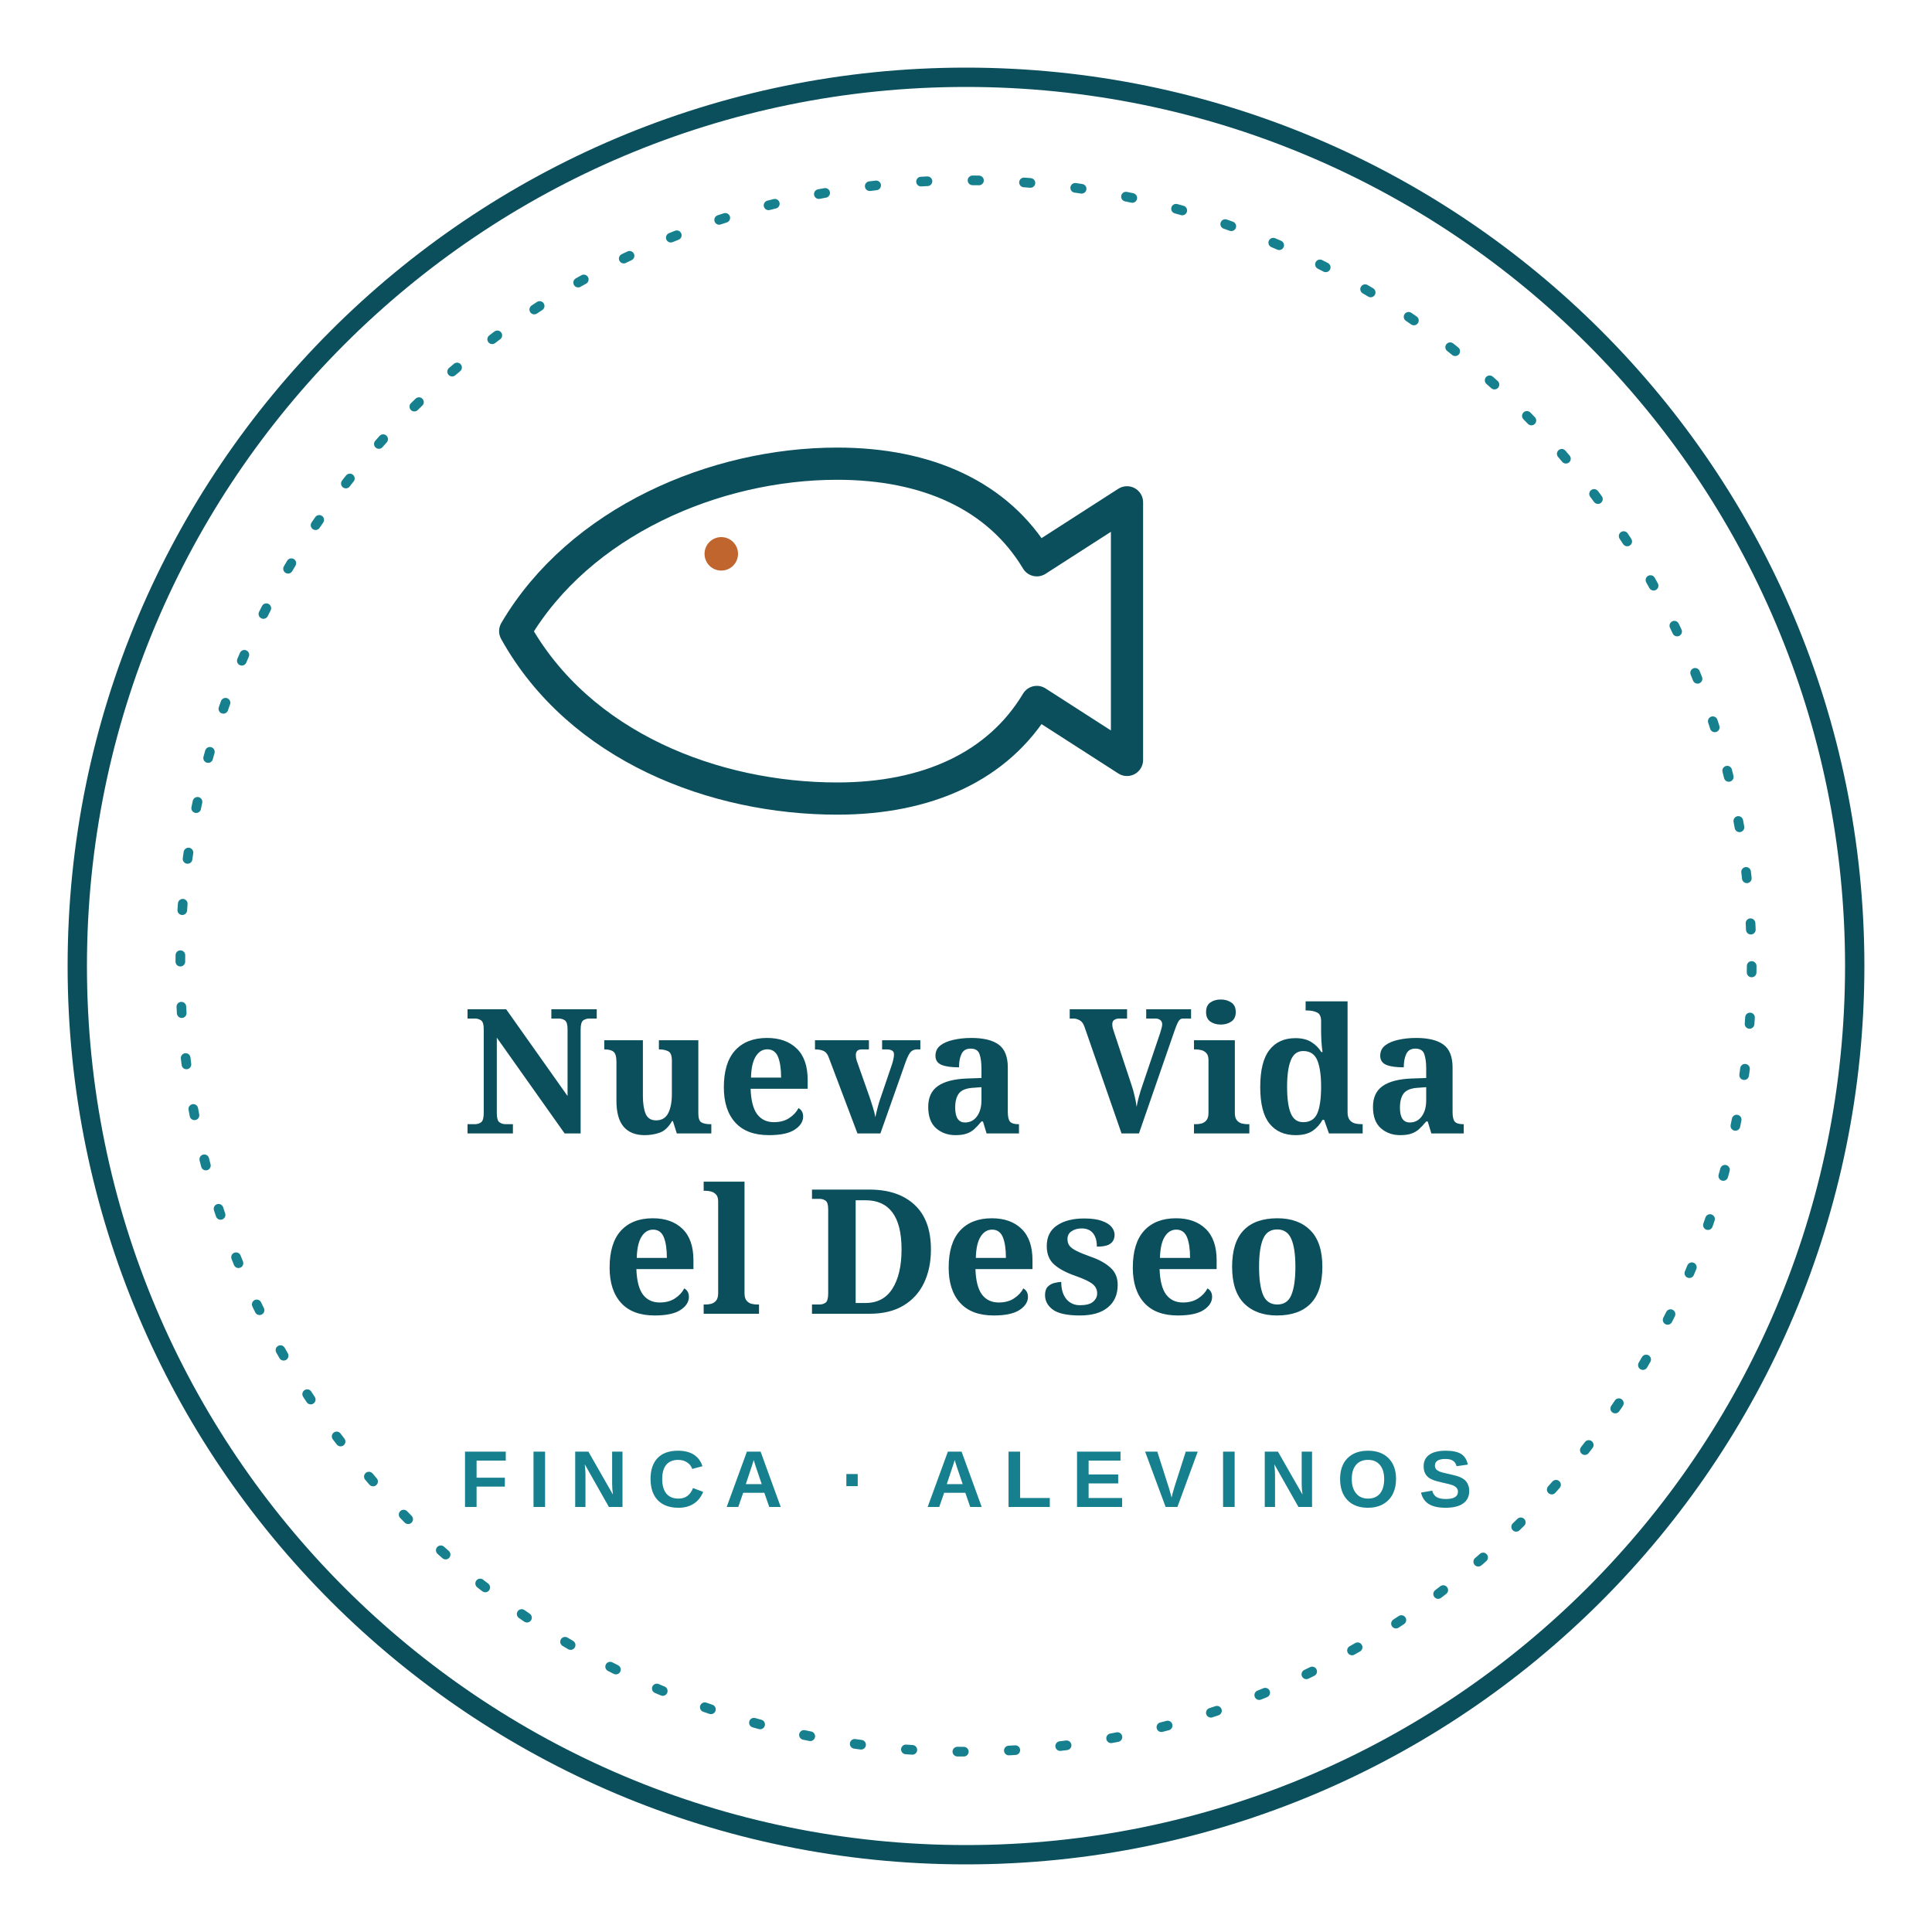
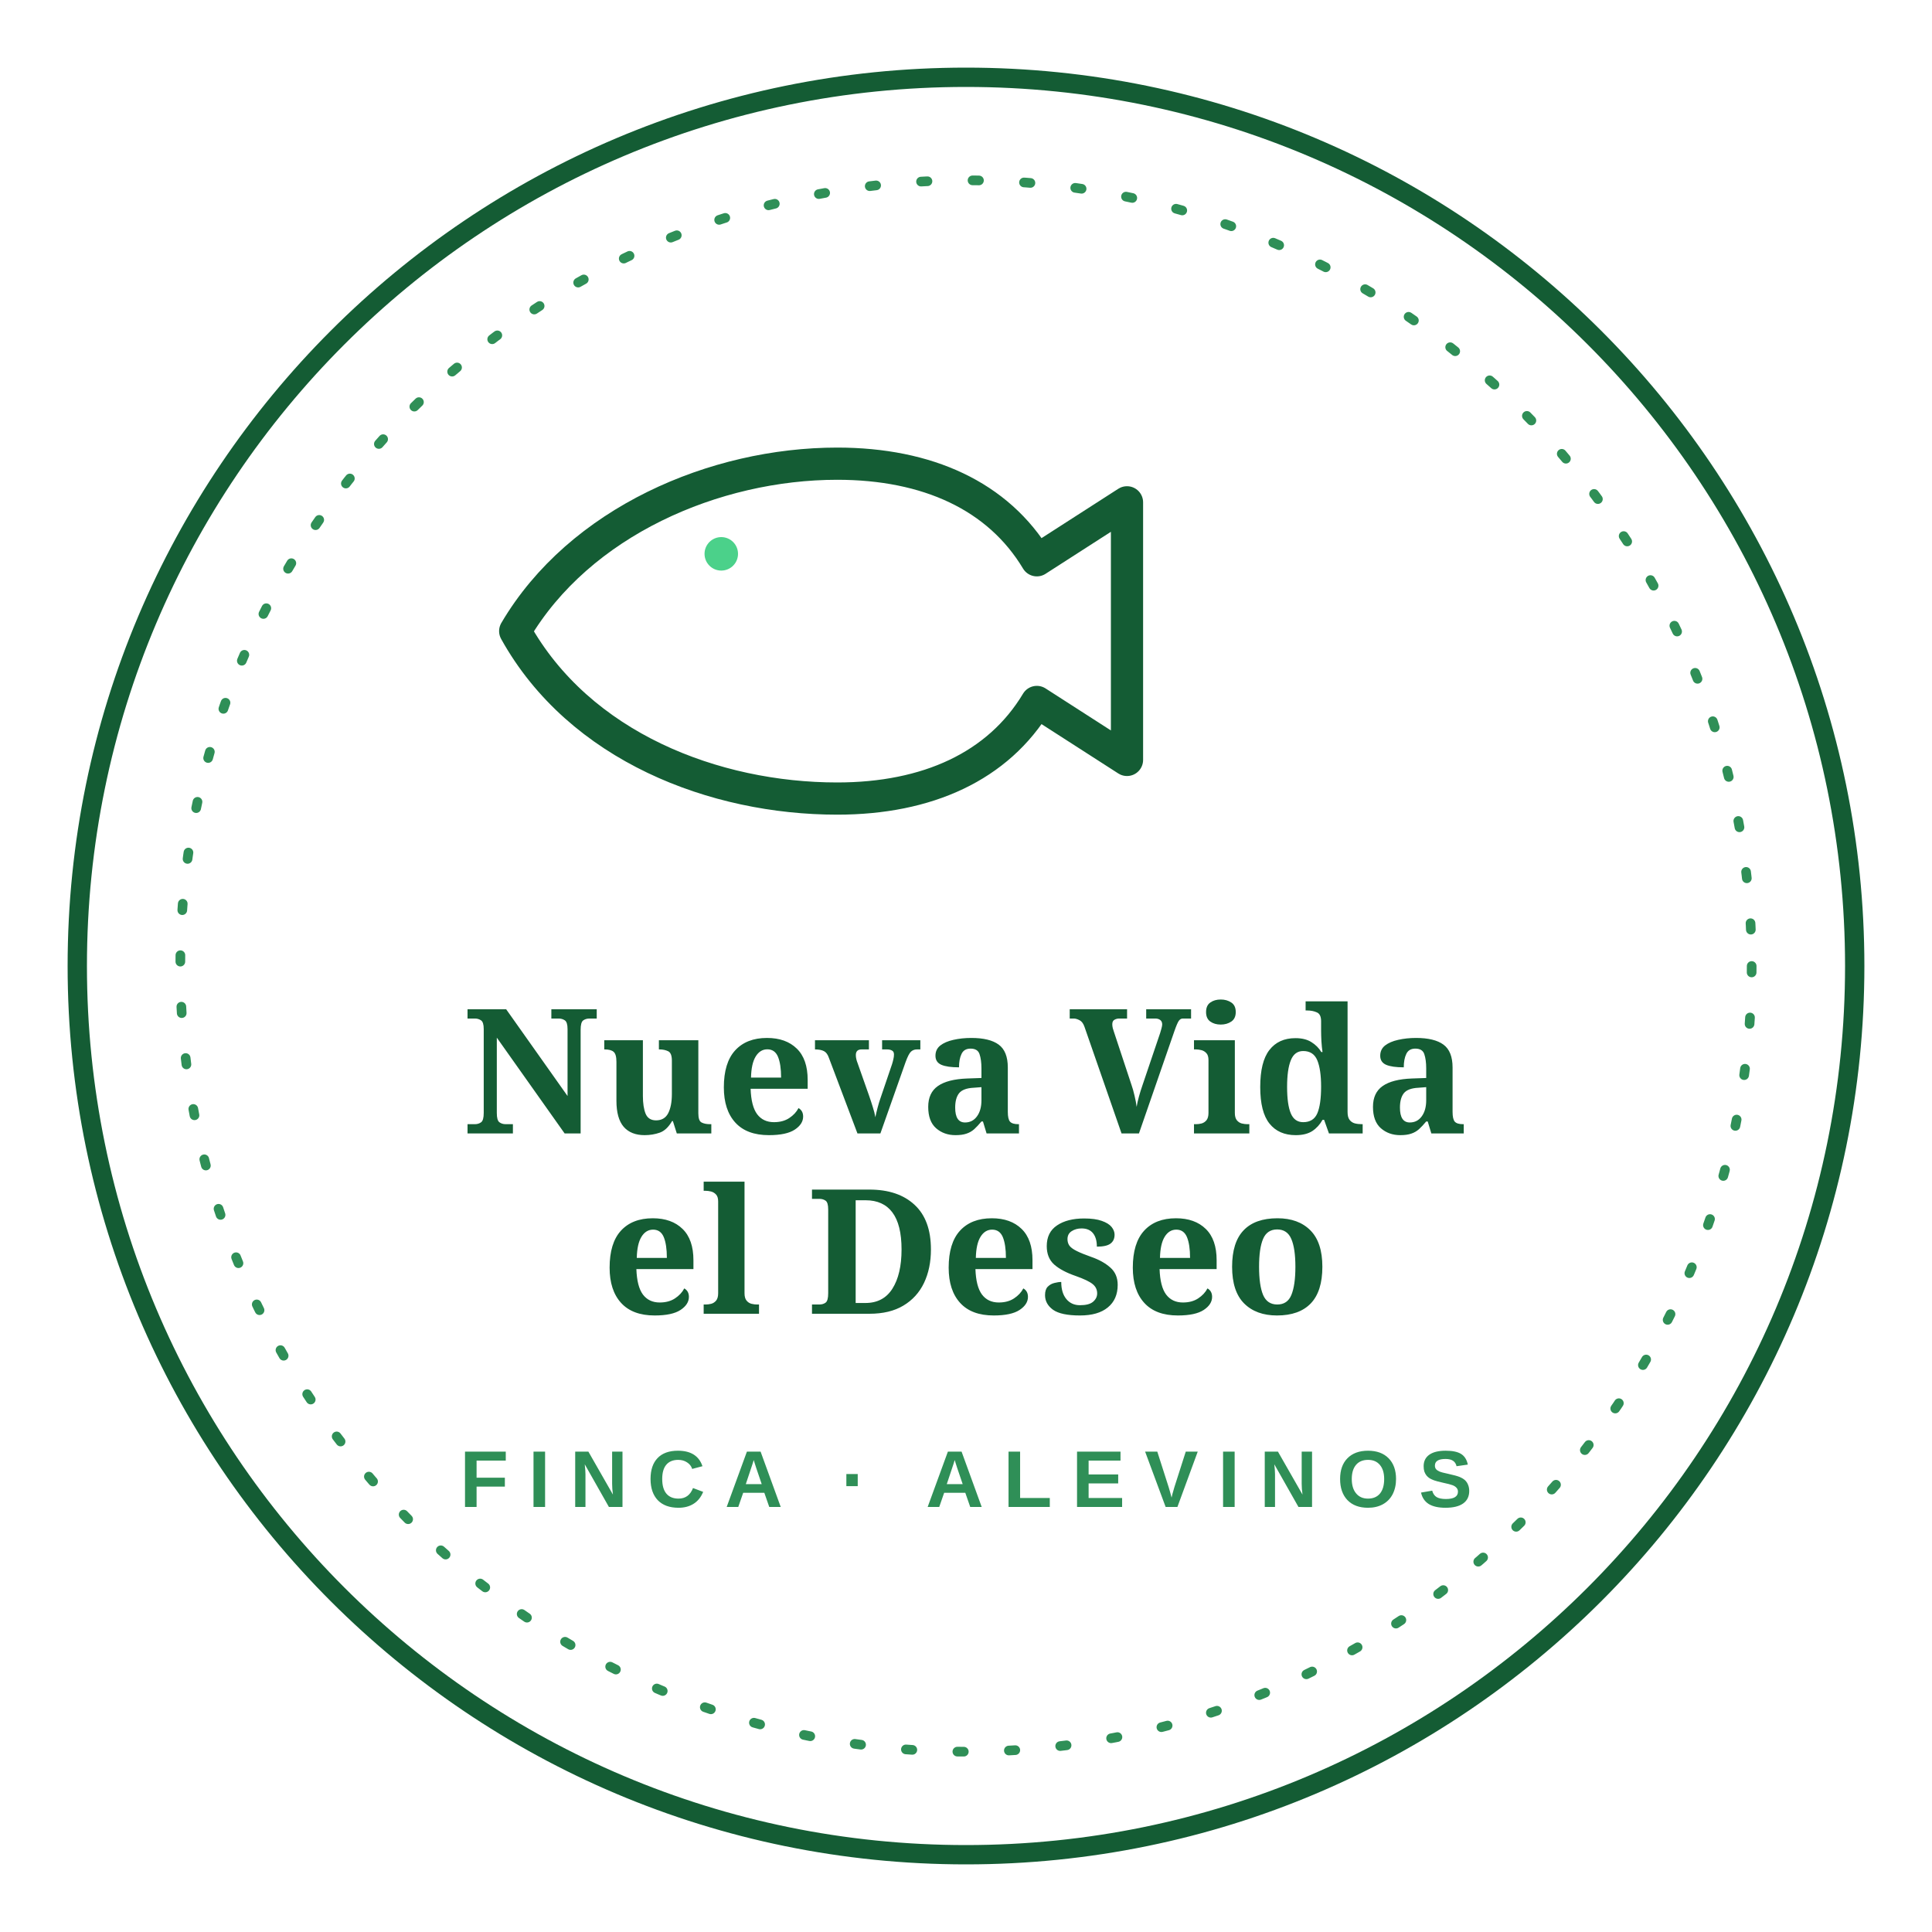
<svg xmlns="http://www.w3.org/2000/svg" viewBox="0 0 300 300">
-   <circle cx="150" cy="150" r="138" fill="none" stroke="#0B4F5C" stroke-width="3" />
-   <circle cx="150" cy="150" r="122" fill="none" stroke="#17808E" stroke-width="1.5" stroke-dasharray="1 7" stroke-linecap="round" />
-   <g fill="none" stroke="#0B4F5C" stroke-width="5" stroke-linecap="round" stroke-linejoin="round" transform="translate(76,64)">
+   <circle cx="150" cy="150" r="138" fill="none" stroke="#145C34" stroke-width="3" />
+   <circle cx="150" cy="150" r="122" fill="none" stroke="#2F8F57" stroke-width="1.5" stroke-dasharray="1 7" stroke-linecap="round" />
+   <g fill="none" stroke="#145C34" stroke-width="5" stroke-linecap="round" stroke-linejoin="round" transform="translate(76,64)">
    <path d="M4 34c10-17 31-26 50-26 14 0 25 5 31 15l14-9v40l-14-9c-6 10-17 15-31 15-19 0-40-8-50-26z" />
-     <circle cx="36" cy="22" r="2.6" fill="#C1652E" stroke="none" />
+     <circle cx="36" cy="22" r="2.6" fill="#4BD18A" stroke="none" />
  </g>
-   <text x="150" y="176" text-anchor="middle" font-family="Georgia, 'Iowan Old Style', serif" font-size="27" font-weight="600" fill="#0B4F5C">
+   <text x="150" y="176" text-anchor="middle" font-family="Georgia, 'Iowan Old Style', serif" font-size="27" font-weight="600" fill="#145C34">
    Nueva Vida
  </text>
-   <text x="150" y="204" text-anchor="middle" font-family="Georgia, 'Iowan Old Style', serif" font-size="27" font-weight="600" fill="#0B4F5C">
+   <text x="150" y="204" text-anchor="middle" font-family="Georgia, 'Iowan Old Style', serif" font-size="27" font-weight="600" fill="#145C34">
    el Deseo
  </text>
-   <text x="150" y="234" text-anchor="middle" font-family="Arial, sans-serif" font-size="12.5" font-weight="700" fill="#17808E" letter-spacing="3">
+   <text x="150" y="234" text-anchor="middle" font-family="Arial, sans-serif" font-size="12.5" font-weight="700" fill="#2F8F57" letter-spacing="3">
    FINCA · ALEVINOS
  </text>
</svg>
